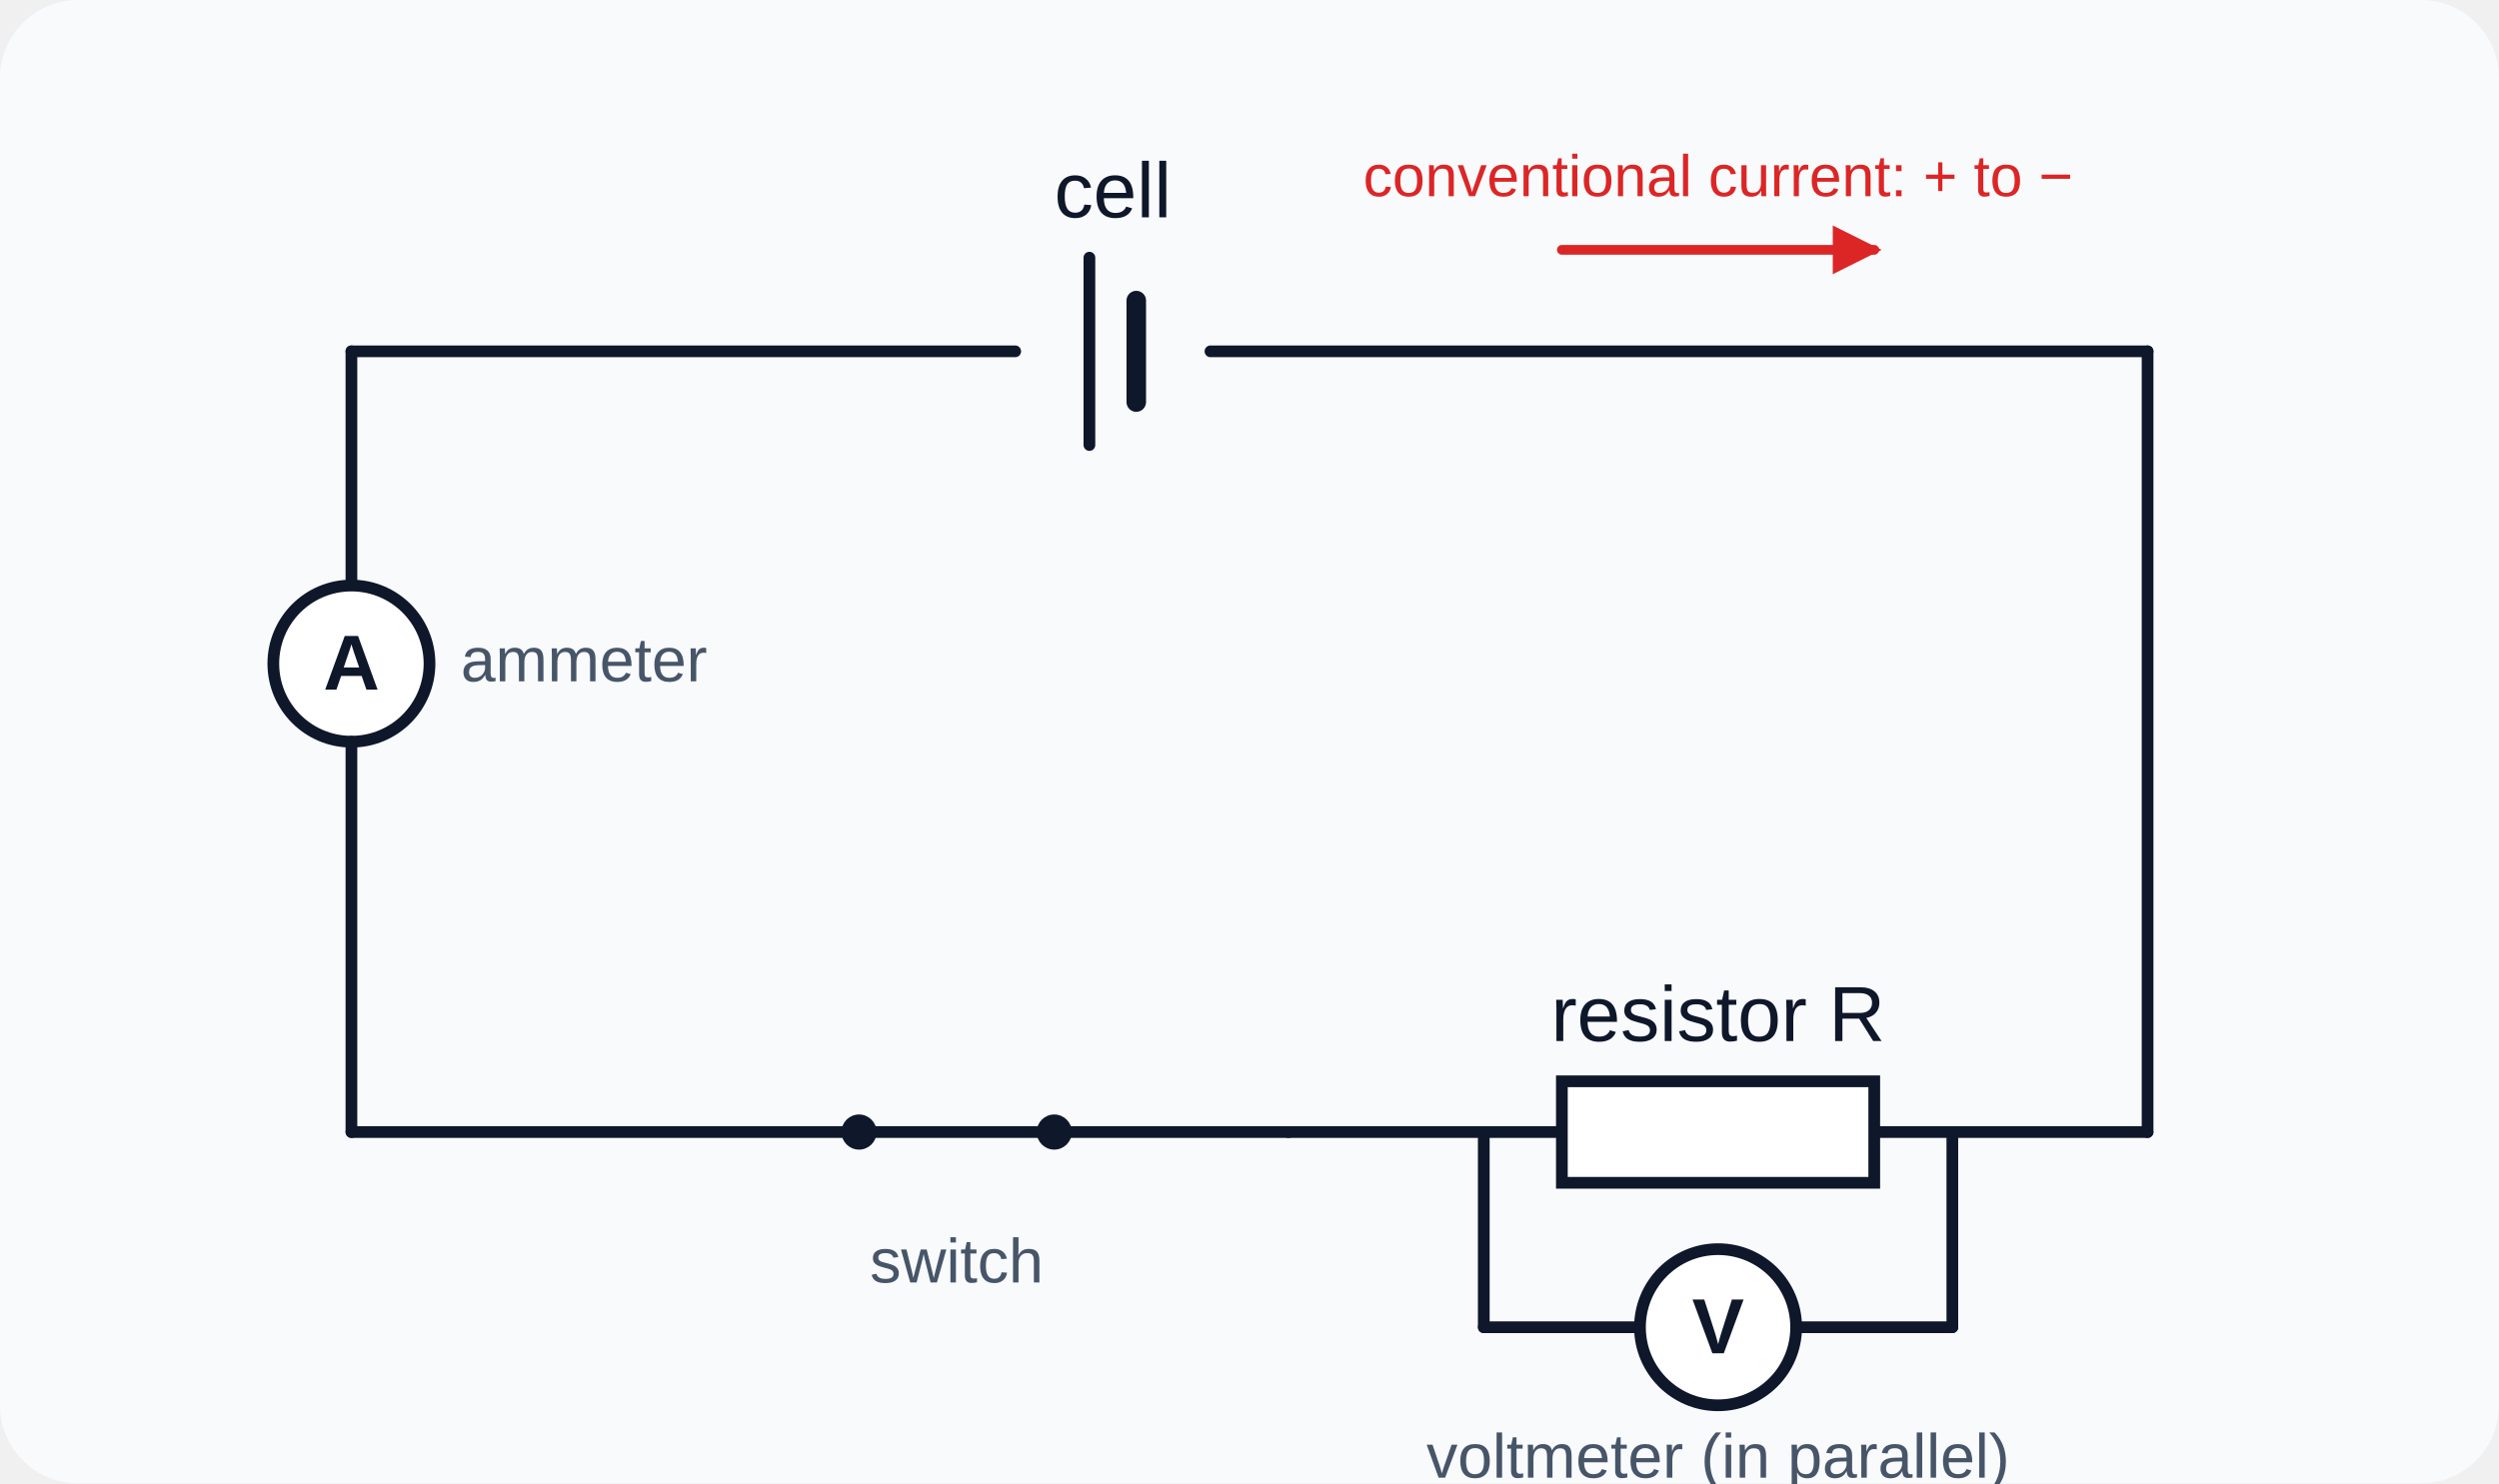
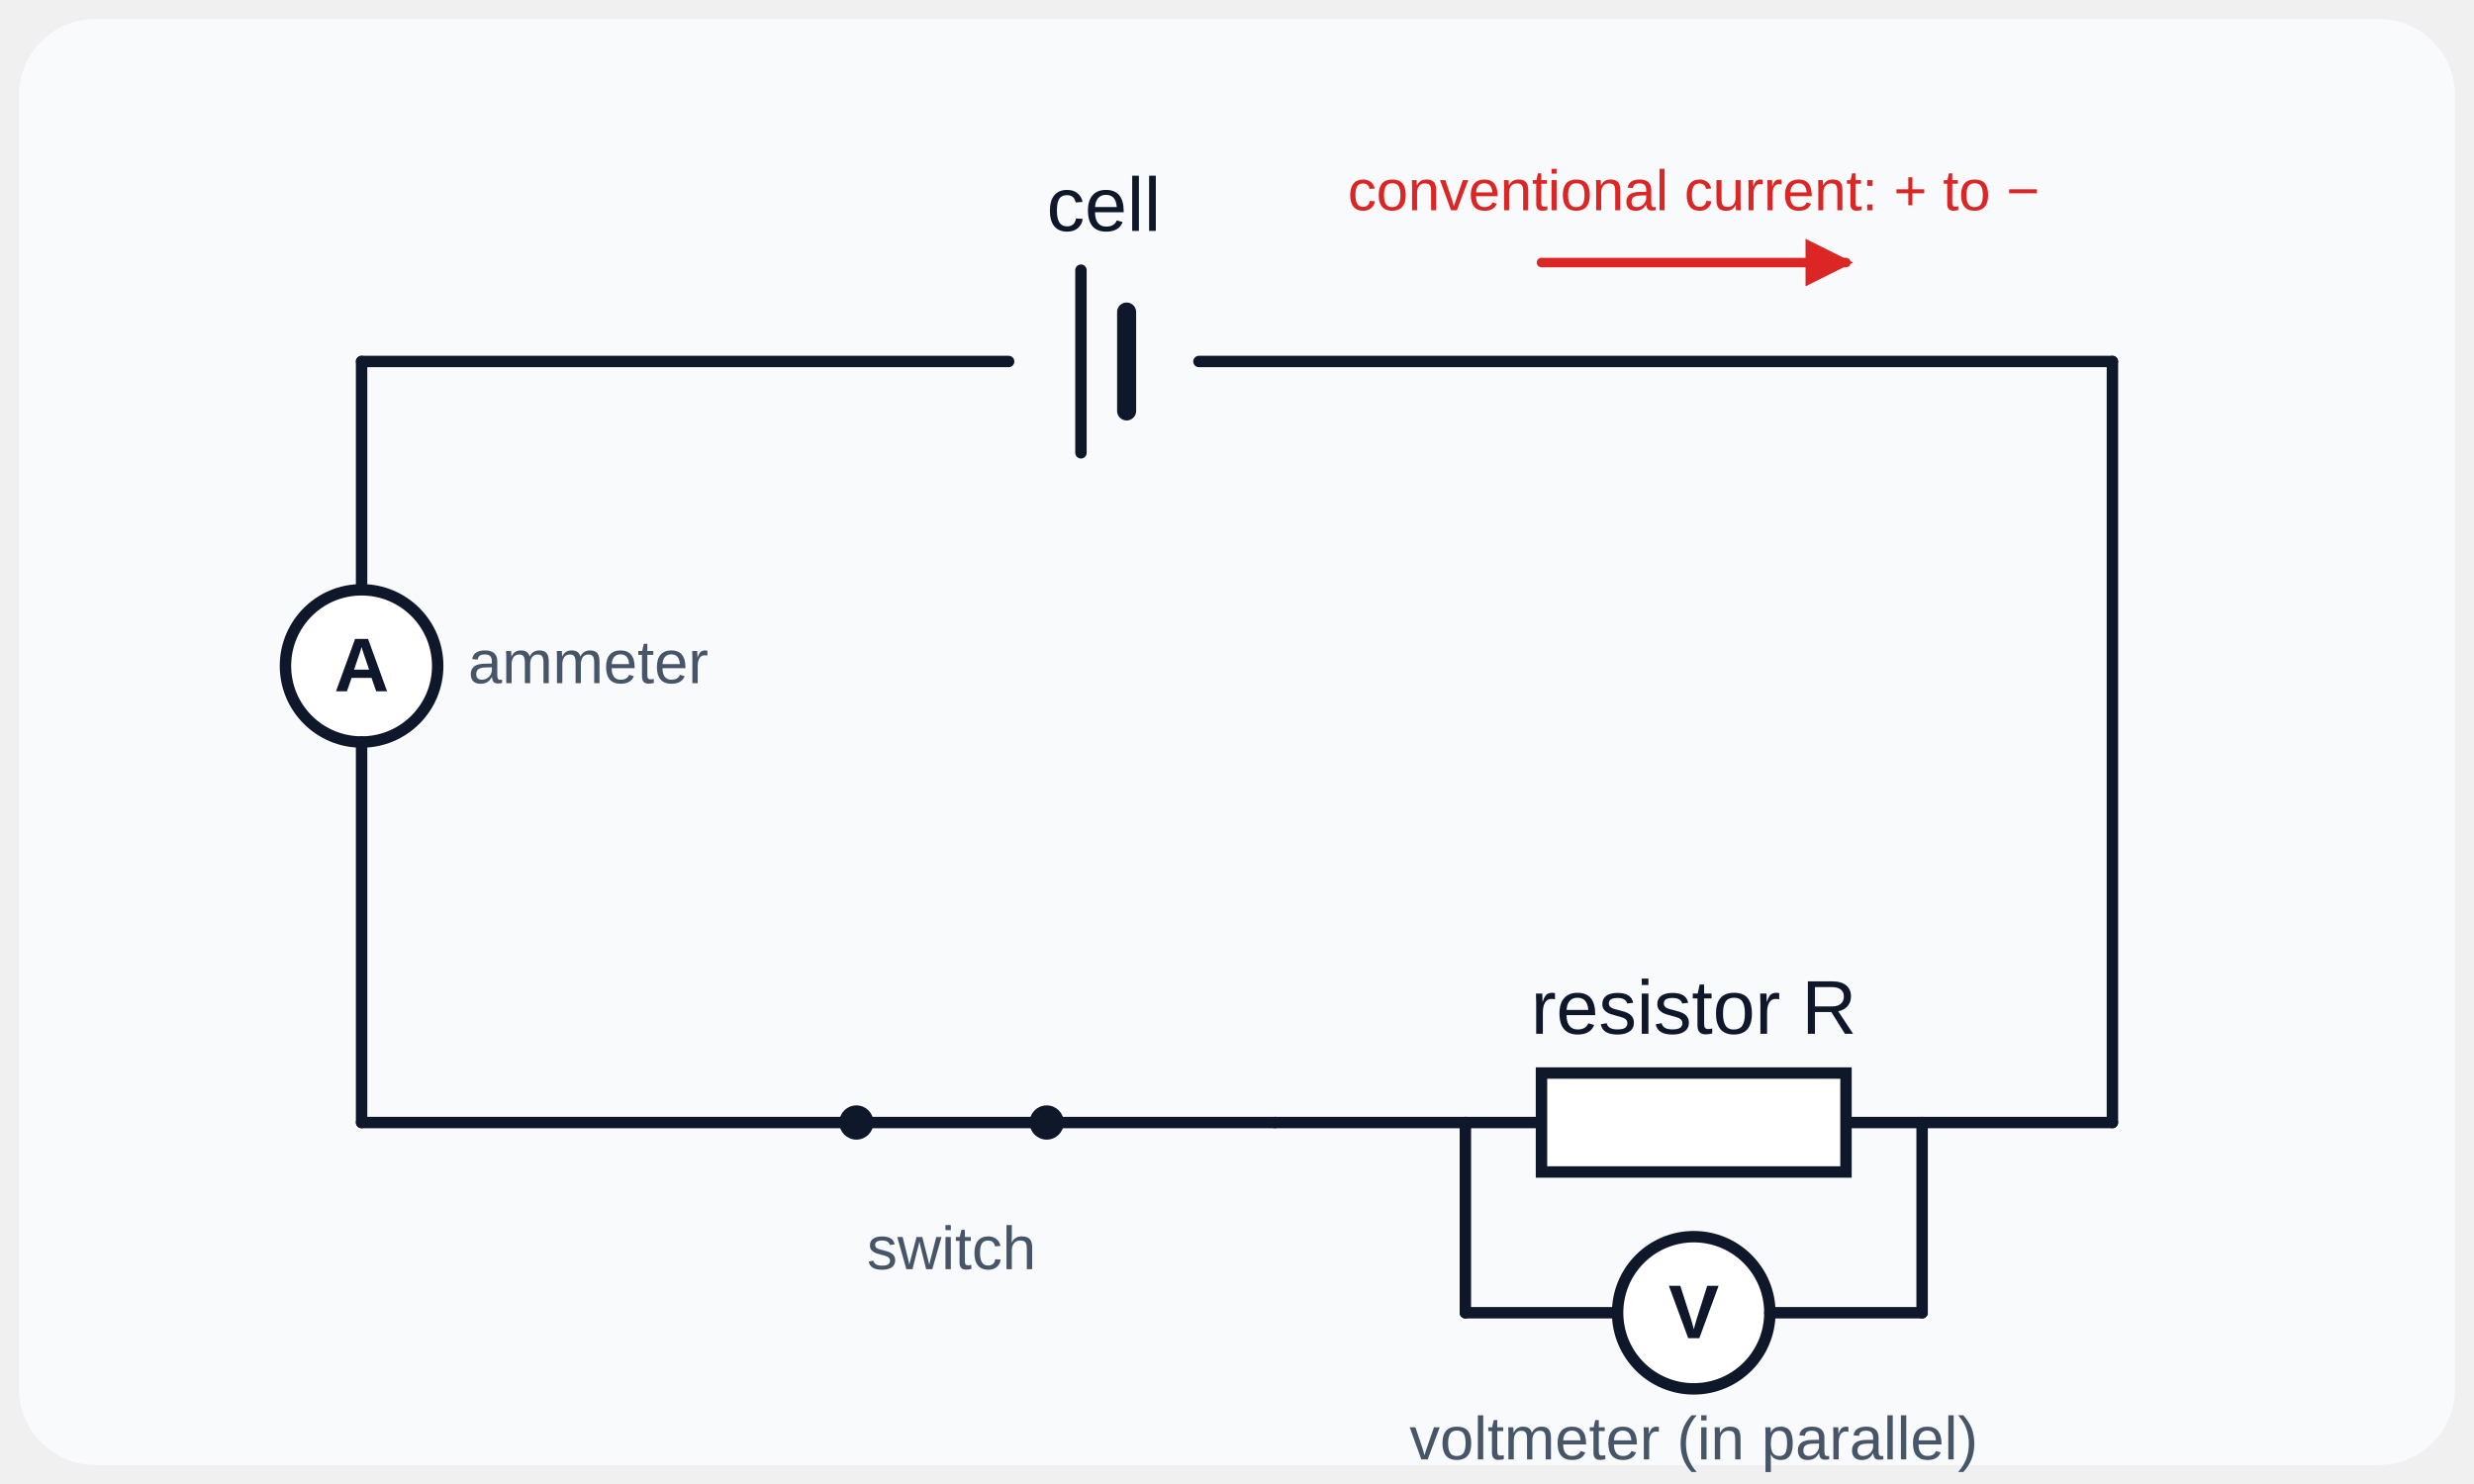
- <svg xmlns="http://www.w3.org/2000/svg" viewBox="0 0 640 380" role="img" aria-labelledby="t d" font-family="Arial, Helvetica, sans-serif">
+ <svg xmlns="http://www.w3.org/2000/svg" viewBox="-5 -5 650 390" role="img" aria-labelledby="t d" font-family="Arial, Helvetica, sans-serif">
  <defs>
    <marker id="adc2626" viewBox="0 0 10 10" refX="8.5" refY="5" markerWidth="5" markerHeight="5" orient="auto">
      <path d="M0 0 L10 5 L0 10 z" fill="#dc2626" />
    </marker>
    <marker id="adc2626s" viewBox="0 0 10 10" refX="1.5" refY="5" markerWidth="5" markerHeight="5" orient="auto">
      <path d="M10 0 L0 5 L10 10 z" fill="#dc2626" />
    </marker>
  </defs>
  <rect width="640" height="380" rx="20" fill="#f8fafc" />
  <line x1="90.0" y1="90.0" x2="260.0" y2="90.0" stroke="#0f172a" stroke-width="3" stroke-linecap="round" />
  <line x1="279.0" y1="66.0" x2="279.0" y2="114.0" stroke="#0f172a" stroke-width="3" stroke-linecap="round" />
  <line x1="291.0" y1="77.0" x2="291.0" y2="103.0" stroke="#0f172a" stroke-width="5" stroke-linecap="round" />
  <text x="285.0" y="50.0" font-size="20" fill="#0f172a" text-anchor="middle" dominant-baseline="middle" font-weight="normal">cell</text>
  <line x1="310.0" y1="90.0" x2="550.0" y2="90.0" stroke="#0f172a" stroke-width="3" stroke-linecap="round" />
  <line x1="550.0" y1="90.0" x2="550.0" y2="290.0" stroke="#0f172a" stroke-width="3" stroke-linecap="round" />
  <line x1="90.0" y1="90.0" x2="90.0" y2="150.0" stroke="#0f172a" stroke-width="3" stroke-linecap="round" />
  <circle cx="90.0" cy="170.0" r="20.0" fill="#ffffff" stroke="#0f172a" stroke-width="3" />
  <text x="90.0" y="171.0" font-size="20" fill="#0f172a" text-anchor="middle" dominant-baseline="middle" font-weight="bold">A</text>
  <line x1="90.0" y1="190.0" x2="90.0" y2="290.0" stroke="#0f172a" stroke-width="3" stroke-linecap="round" />
  <line x1="90.0" y1="290.0" x2="220.0" y2="290.0" stroke="#0f172a" stroke-width="3" stroke-linecap="round" />
  <circle cx="220.0" cy="290.0" r="4.0" fill="#0f172a" stroke="#0f172a" stroke-width="1" />
  <circle cx="270.0" cy="290.0" r="4.0" fill="#0f172a" stroke="#0f172a" stroke-width="1" />
  <line x1="220.0" y1="290.0" x2="270.0" y2="290.0" stroke="#0f172a" stroke-width="3" stroke-linecap="round" />
  <line x1="270.0" y1="290.0" x2="330.0" y2="290.0" stroke="#0f172a" stroke-width="3" stroke-linecap="round" />
  <line x1="330.0" y1="290.0" x2="400.0" y2="290.0" stroke="#0f172a" stroke-width="3" stroke-linecap="round" />
  <line x1="480.0" y1="290.0" x2="550.0" y2="290.0" stroke="#0f172a" stroke-width="3" stroke-linecap="round" />
  <rect x="400.0" y="277.0" width="80.0" height="26.0" rx="0" fill="#ffffff" stroke="#0f172a" stroke-width="3" />
  <text x="440.0" y="261.0" font-size="20" fill="#0f172a" text-anchor="middle" dominant-baseline="middle" font-weight="normal">resistor R</text>
  <line x1="380.0" y1="290.0" x2="380.0" y2="340.0" stroke="#0f172a" stroke-width="3" stroke-linecap="round" />
  <line x1="500.0" y1="290.0" x2="500.0" y2="340.0" stroke="#0f172a" stroke-width="3" stroke-linecap="round" />
  <line x1="380.0" y1="340.0" x2="420.0" y2="340.0" stroke="#0f172a" stroke-width="3" stroke-linecap="round" />
  <circle cx="440.0" cy="340.0" r="20.0" fill="#ffffff" stroke="#0f172a" stroke-width="3" />
  <text x="440.0" y="341.0" font-size="20" fill="#0f172a" text-anchor="middle" dominant-baseline="middle" font-weight="bold">V</text>
  <line x1="460.0" y1="340.0" x2="500.0" y2="340.0" stroke="#0f172a" stroke-width="3" stroke-linecap="round" />
  <text x="118.0" y="170.0" font-size="16" fill="#475569" text-anchor="start" dominant-baseline="middle" font-weight="normal">ammeter</text>
  <text x="440.0" y="374.0" font-size="16" fill="#475569" text-anchor="middle" dominant-baseline="middle" font-weight="normal">voltmeter (in parallel)</text>
  <text x="245.0" y="324.0" font-size="16" fill="#475569" text-anchor="middle" dominant-baseline="middle" font-weight="normal">switch</text>
  <line x1="400.0" y1="64.0" x2="480.0" y2="64.0" stroke="#dc2626" stroke-width="2.5" stroke-linecap="round" marker-end="url(#adc2626)" />
  <text x="440.0" y="46.0" font-size="15" fill="#dc2626" text-anchor="middle" dominant-baseline="middle" font-weight="normal">conventional current: + to −</text>
</svg>
